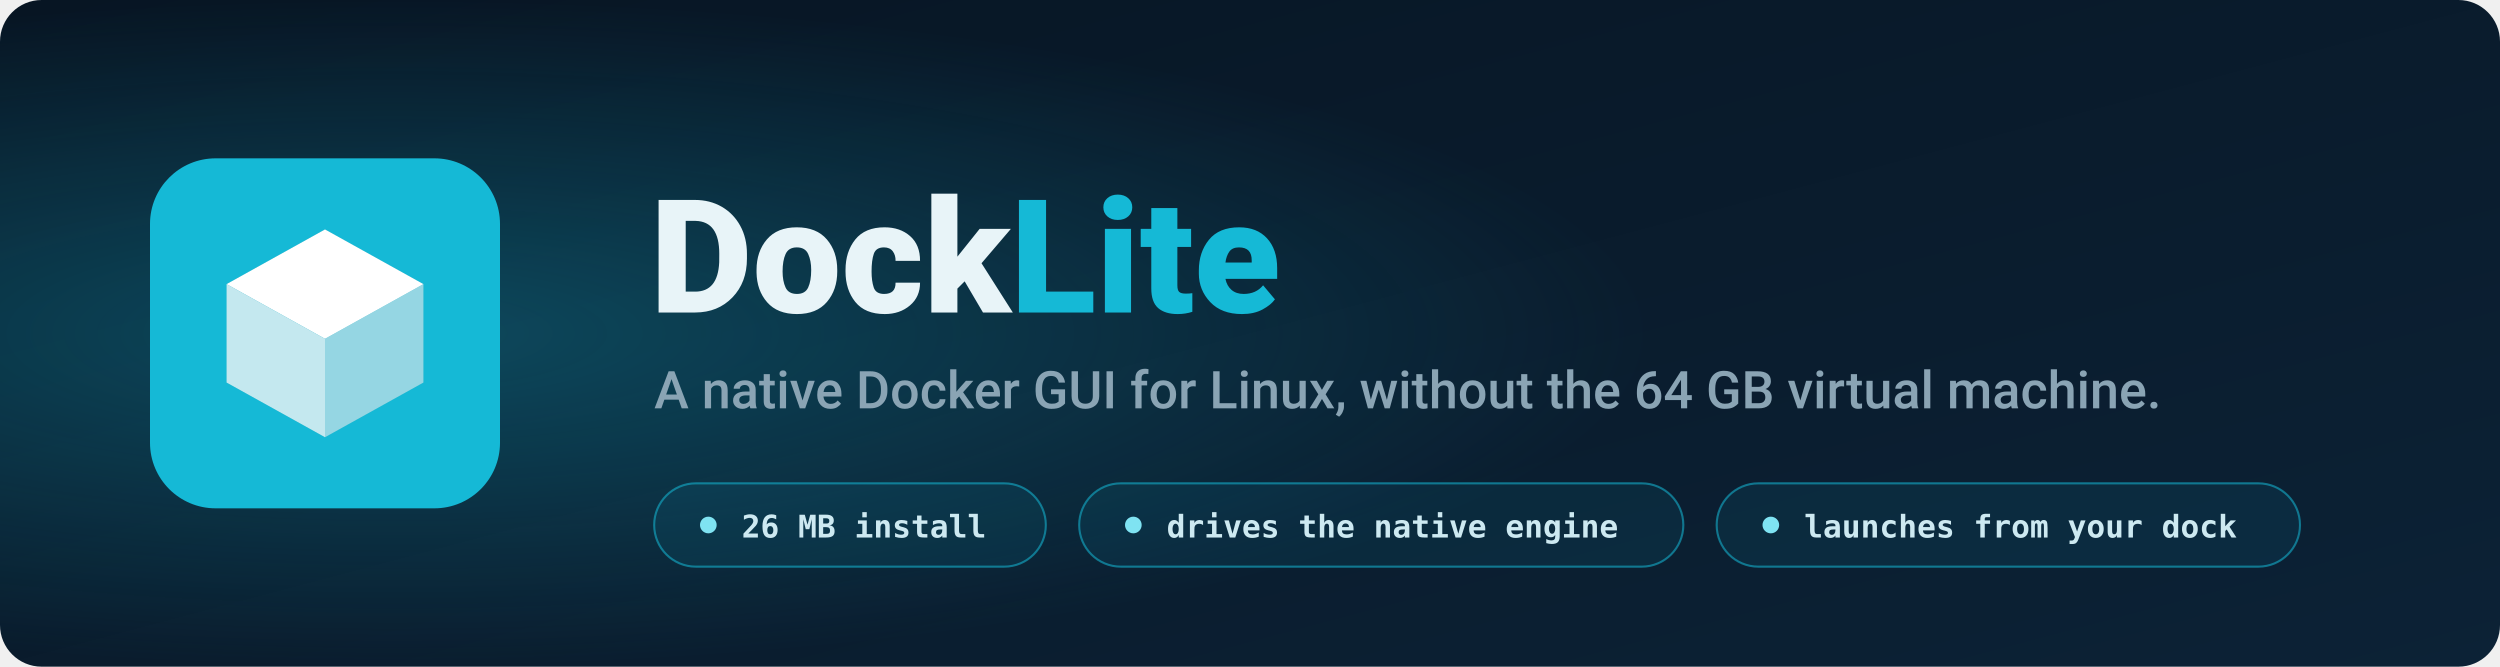
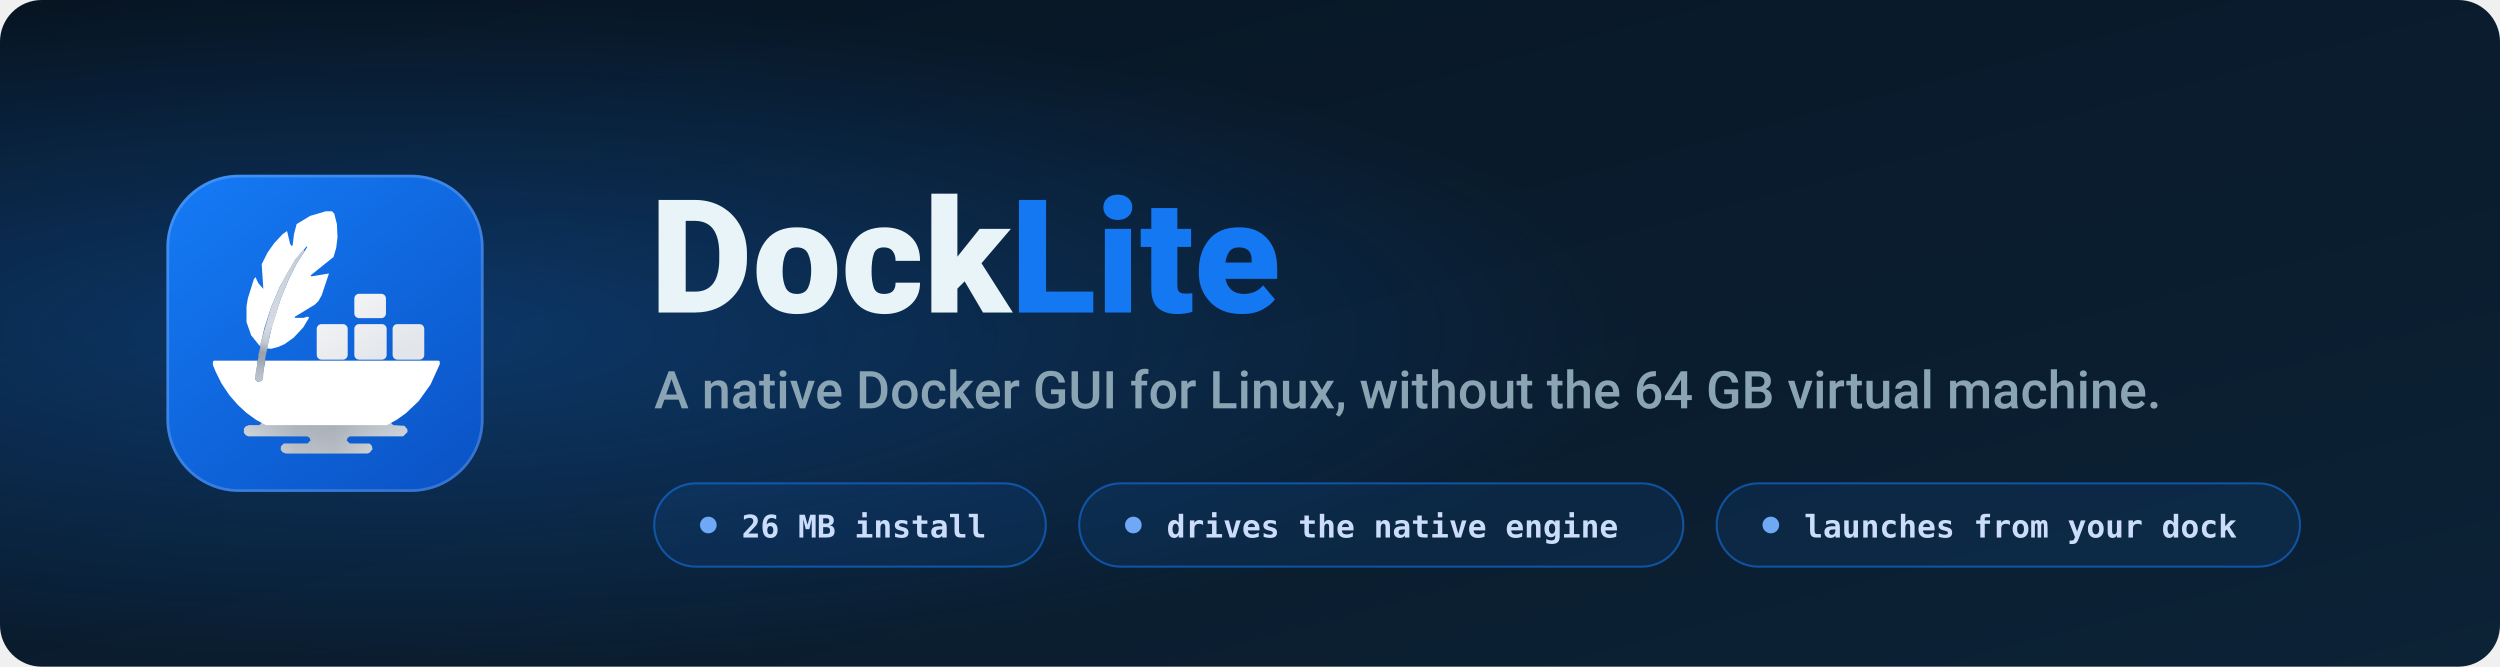
<svg xmlns="http://www.w3.org/2000/svg" viewBox="0 0 1200 320" width="1200" height="320" role="img" aria-label="DockLite, a native Docker GUI for Linux with no virtual machine">
  <defs>
    <linearGradient id="bg" x1="0" y1="0" x2="1" y2="1">
      <stop offset="0" stop-color="#071523" />
      <stop offset="1" stop-color="#0C2236" />
    </linearGradient>
    <radialGradient id="glow" cx="0.16" cy="0.5" r="0.5">
-       <stop offset="0" stop-color="#15B9D6" stop-opacity="0.30" />
-       <stop offset="1" stop-color="#15B9D6" stop-opacity="0" />
+       <stop offset="0" stop-color="#1478F2" stop-opacity="0.32" />
+       <stop offset="1" stop-color="#1478F2" stop-opacity="0" />
    </radialGradient>
+     <linearGradient id="tileG" x1="90" y1="40" x2="430" y2="470" gradientUnits="userSpaceOnUse">
+       <stop offset="0" stop-color="#1478F2" />
+       <stop offset="1" stop-color="#0B55C8" />
+     </linearGradient>
+     <linearGradient id="blocks" x1="290" y1="199" x2="350" y2="295" gradientUnits="userSpaceOnUse">
+       <stop offset="0" stop-color="#F3F4F6" />
+       <stop offset="1" stop-color="#E2E5EA" />
+     </linearGradient>
+     <linearGradient id="wave" x1="250" y1="391" x2="250" y2="431" gradientUnits="userSpaceOnUse">
+       <stop offset="0" stop-color="#C7CDD5" />
+       <stop offset="1" stop-color="#DBDFE4" />
+     </linearGradient>
+     <linearGradient id="waveShadow" x1="138" y1="0" x2="376" y2="0" gradientUnits="userSpaceOnUse">
+       <stop offset="0" stop-color="#5C6570" stop-opacity="0" />
+       <stop offset="0.32" stop-color="#5C6570" stop-opacity="0.25" />
+       <stop offset="0.55" stop-color="#5C6570" stop-opacity="0.28" />
+       <stop offset="0.78" stop-color="#5C6570" stop-opacity="0.12" />
+       <stop offset="1" stop-color="#5C6570" stop-opacity="0" />
+     </linearGradient>
+     <linearGradient id="shaft" x1="176" y1="134" x2="152" y2="325" gradientUnits="userSpaceOnUse">
+       <stop offset="0" stop-color="#C9CED6" />
+       <stop offset="0.58" stop-color="#D7DBE1" />
+       <stop offset="0.7" stop-color="#C4CAD2" />
+       <stop offset="0.78" stop-color="#98A1AD" />
+       <stop offset="0.84" stop-color="#9EA7B2" />
+       <stop offset="0.92" stop-color="#B3BAC4" />
+       <stop offset="1" stop-color="#BEC5CE" />
+     </linearGradient>
    <style>
      .wm   { font-family: system-ui,-apple-system,"Segoe UI",Roboto,sans-serif; font-weight: 800; }
      .tag  { font-family: system-ui,-apple-system,"Segoe UI",Roboto,sans-serif; font-weight: 500; }
      .chip { font-family: ui-monospace,"SF Mono",Menlo,Consolas,monospace; font-weight: 600; }
    </style>
  </defs>
  <rect width="1200" height="320" rx="20" fill="url(#bg)" />
  <rect width="1200" height="320" rx="20" fill="url(#glow)" />
-   <g transform="translate(72,76)">
-     <g transform="scale(2.625)">
-       <rect width="64" height="64" rx="12" fill="#15B9D6" />
-       <path d="M32 13L50 23V41L32 51L14 41V23L32 13Z" fill="#07111F" fill-opacity="0.12" />
-       <path d="M32 13L50 23L32 33L14 23L32 13Z" fill="#FFFFFF" />
-       <path d="M14 23L32 33V51L14 41V23Z" fill="#FFFFFF" fill-opacity="0.75" />
-       <path d="M50 23L32 33V51L50 41V23Z" fill="#FFFFFF" fill-opacity="0.55" />
+   <g transform="translate(72,76) scale(0.328125)">
+     <rect x="24" y="24" width="464" height="464" rx="106" fill="url(#tileG)" />
+     <rect x="26" y="26" width="460" height="460" rx="104" fill="none" stroke="#FFFFFF" stroke-opacity="0.18" stroke-width="4" />
+     <g fill="url(#blocks)">
+       <rect x="298.9" y="198.2" width="46.3" height="35.6" rx="7" />
+       <rect x="243.9" y="242.5" width="45.3" height="52.0" rx="7" />
+       <rect x="298.9" y="242.5" width="47.3" height="52.0" rx="7" />
+       <rect x="354.9" y="242.5" width="46.3" height="52.0" rx="7" />
    </g>
+     <path d="M346.2 385.5 L352.0 386.4 L355.8 390.3 L372.2 391.3 L376.6 396.5 L376.6 400.4 L370.3 406.7 L292.2 406.7 L288.8 409.1 L287.8 412.9 L292.2 417.2 L321.1 417.2 L324.5 420.6 L325.5 425.4 L321.1 430.7 L318.2 431.7 L198.6 431.7 L193.8 429.8 L191.4 426.4 L191.4 421.6 L195.7 417.2 L230.4 417.2 L234.8 412.9 L233.8 409.1 L230.4 406.7 L143.6 406.7 L139.8 404.7 L137.3 401.4 L137.3 395.6 L139.8 392.2 L144.6 390.3 L160.0 390.3 L163.9 386.4 L345.2 386.4 L346.2 385.5 Z" fill="url(#wave)" />
+     <path d="M346.2 385.5 L352.0 386.4 L355.8 390.3 L372.2 391.3 L376.6 396.5 L376.6 400.4 L370.3 406.7 L292.2 406.7 L288.8 409.1 L287.8 412.9 L292.2 417.2 L321.1 417.2 L324.5 420.6 L325.5 425.4 L321.1 430.7 L318.2 431.7 L198.6 431.7 L193.8 429.8 L191.4 426.4 L191.4 421.6 L195.7 417.2 L230.4 417.2 L234.8 412.9 L233.8 409.1 L230.4 406.7 L143.6 406.7 L139.8 404.7 L137.3 401.4 L137.3 395.6 L139.8 392.2 L144.6 390.3 L160.0 390.3 L163.9 386.4 L345.2 386.4 L346.2 385.5 Z" fill="url(#waveShadow)" />
+     <path d="M93.5 296.0 L156.2 296.0 L157.6 297.4 L153.7 323.4 L157.1 326.8 L162.9 325.8 L165.3 322.4 L165.3 314.7 L168.7 296.0 L422.4 296.0 L423.9 297.4 L423.9 301.2 L410.3 331.1 L393.0 355.2 L374.2 373.0 L360.7 382.6 L346.2 390.3 L169.7 390.3 L155.2 382.6 L140.7 372.0 L128.7 360.9 L116.1 346.5 L104.5 329.2 L95.9 311.8 L92.0 302.2 L92.0 297.4 L93.5 296.0 Z" fill="#FFFFFF" />
+     <path d="M257.4 77.4 L266.1 77.4 L269.5 80.8 L273.4 96.2 L274.3 115.5 L272.4 130.9 L268.5 144.3 L234.8 171.3 L236.2 172.7 L261.8 168.4 L251.2 200.2 L246.4 208.8 L241.0 214.1 L211.6 231.9 L212.1 233.4 L224.6 233.4 L230.4 231.5 L232.8 232.9 L224.2 247.3 L210.2 262.3 L196.7 271.9 L188.0 275.7 L177.4 278.6 L171.1 278.1 L178.8 244.4 L191.4 205.0 L202.9 177.1 L214.5 154.0 L230.0 129.9 L229.5 128.4 L212.6 148.2 L190.4 186.7 L176.9 218.5 L167.3 248.3 L161.5 273.3 L160.0 273.8 L148.0 258.9 L141.2 239.6 L141.2 216.5 L143.1 205.0 L151.8 177.1 L154.2 173.7 L158.6 182.8 L165.8 191.0 L163.4 154.9 L172.1 137.6 L181.7 124.1 L193.8 111.1 L200.5 106.3 L204.9 125.1 L207.3 128.4 L208.7 127.0 L210.7 110.6 L214.5 96.2 L234.3 84.2 L257.4 77.4 Z" fill="#FFFFFF" />
+     <path d="M224.6 133.3 L226.1 135.7 L214.5 154.0 L202.9 177.1 L191.4 205.0 L175.9 256.0 L168.2 294.5 L169.2 295.5 L167.3 301.2 L165.3 322.4 L162.9 325.8 L157.1 326.8 L153.7 323.4 L153.7 318.6 L157.6 297.4 L156.6 296.4 L158.6 292.6 L158.6 286.8 L161.5 276.2 L160.5 274.3 L176.9 218.5 L190.4 186.7 L201.0 166.5 L212.6 148.2 L224.6 133.3 Z" fill="url(#shaft)" />
  </g>
-   <text class="wm" x="312" y="150" font-size="76" fill="#E8F4F8">Dock<tspan fill="#15B9D6">Lite</tspan>
+   <text class="wm" x="312" y="150" font-size="76" fill="#E8F4F8">Dock<tspan fill="#1478F2">Lite</tspan>
  </text>
  <text class="tag" x="314" y="196" font-size="25" fill="#8AA4B4">A native Docker GUI for Linux, without the 64 GB virtual machine.</text>
  <g transform="translate(314,232)">
    <g>
-       <rect x="0" y="0" width="188" height="40" rx="20" fill="#15B9D6" fill-opacity="0.08" stroke="#15B9D6" stroke-opacity="0.55" />
-       <circle cx="26" cy="20" r="4" fill="#7FE3F2" />
-       <text class="chip" x="42" y="26" font-size="15" fill="#CDE9F1">26 MB install</text>
+       <rect x="0" y="0" width="188" height="40" rx="20" fill="#1478F2" fill-opacity="0.10" stroke="#1478F2" stroke-opacity="0.55" />
+       <circle cx="26" cy="20" r="4" fill="#6FA8F5" />
+       <text class="chip" x="42" y="26" font-size="15" fill="#CBDDFB">26 MB install</text>
    </g>
    <g transform="translate(204,0)">
-       <rect x="0" y="0" width="290" height="40" rx="20" fill="#15B9D6" fill-opacity="0.08" stroke="#15B9D6" stroke-opacity="0.55" />
-       <circle cx="26" cy="20" r="4" fill="#7FE3F2" />
-       <text class="chip" x="42" y="26" font-size="15" fill="#CDE9F1">drives the native engine</text>
+       <rect x="0" y="0" width="290" height="40" rx="20" fill="#1478F2" fill-opacity="0.10" stroke="#1478F2" stroke-opacity="0.55" />
+       <circle cx="26" cy="20" r="4" fill="#6FA8F5" />
+       <text class="chip" x="42" y="26" font-size="15" fill="#CBDDFB">drives the native engine</text>
    </g>
    <g transform="translate(510,0)">
-       <rect x="0" y="0" width="280" height="40" rx="20" fill="#15B9D6" fill-opacity="0.08" stroke="#15B9D6" stroke-opacity="0.55" />
-       <circle cx="26" cy="20" r="4" fill="#7FE3F2" />
-       <text class="chip" x="42" y="26" font-size="15" fill="#CDE9F1">launches from your dock</text>
+       <rect x="0" y="0" width="280" height="40" rx="20" fill="#1478F2" fill-opacity="0.10" stroke="#1478F2" stroke-opacity="0.55" />
+       <circle cx="26" cy="20" r="4" fill="#6FA8F5" />
+       <text class="chip" x="42" y="26" font-size="15" fill="#CBDDFB">launches from your dock</text>
    </g>
  </g>
</svg>
